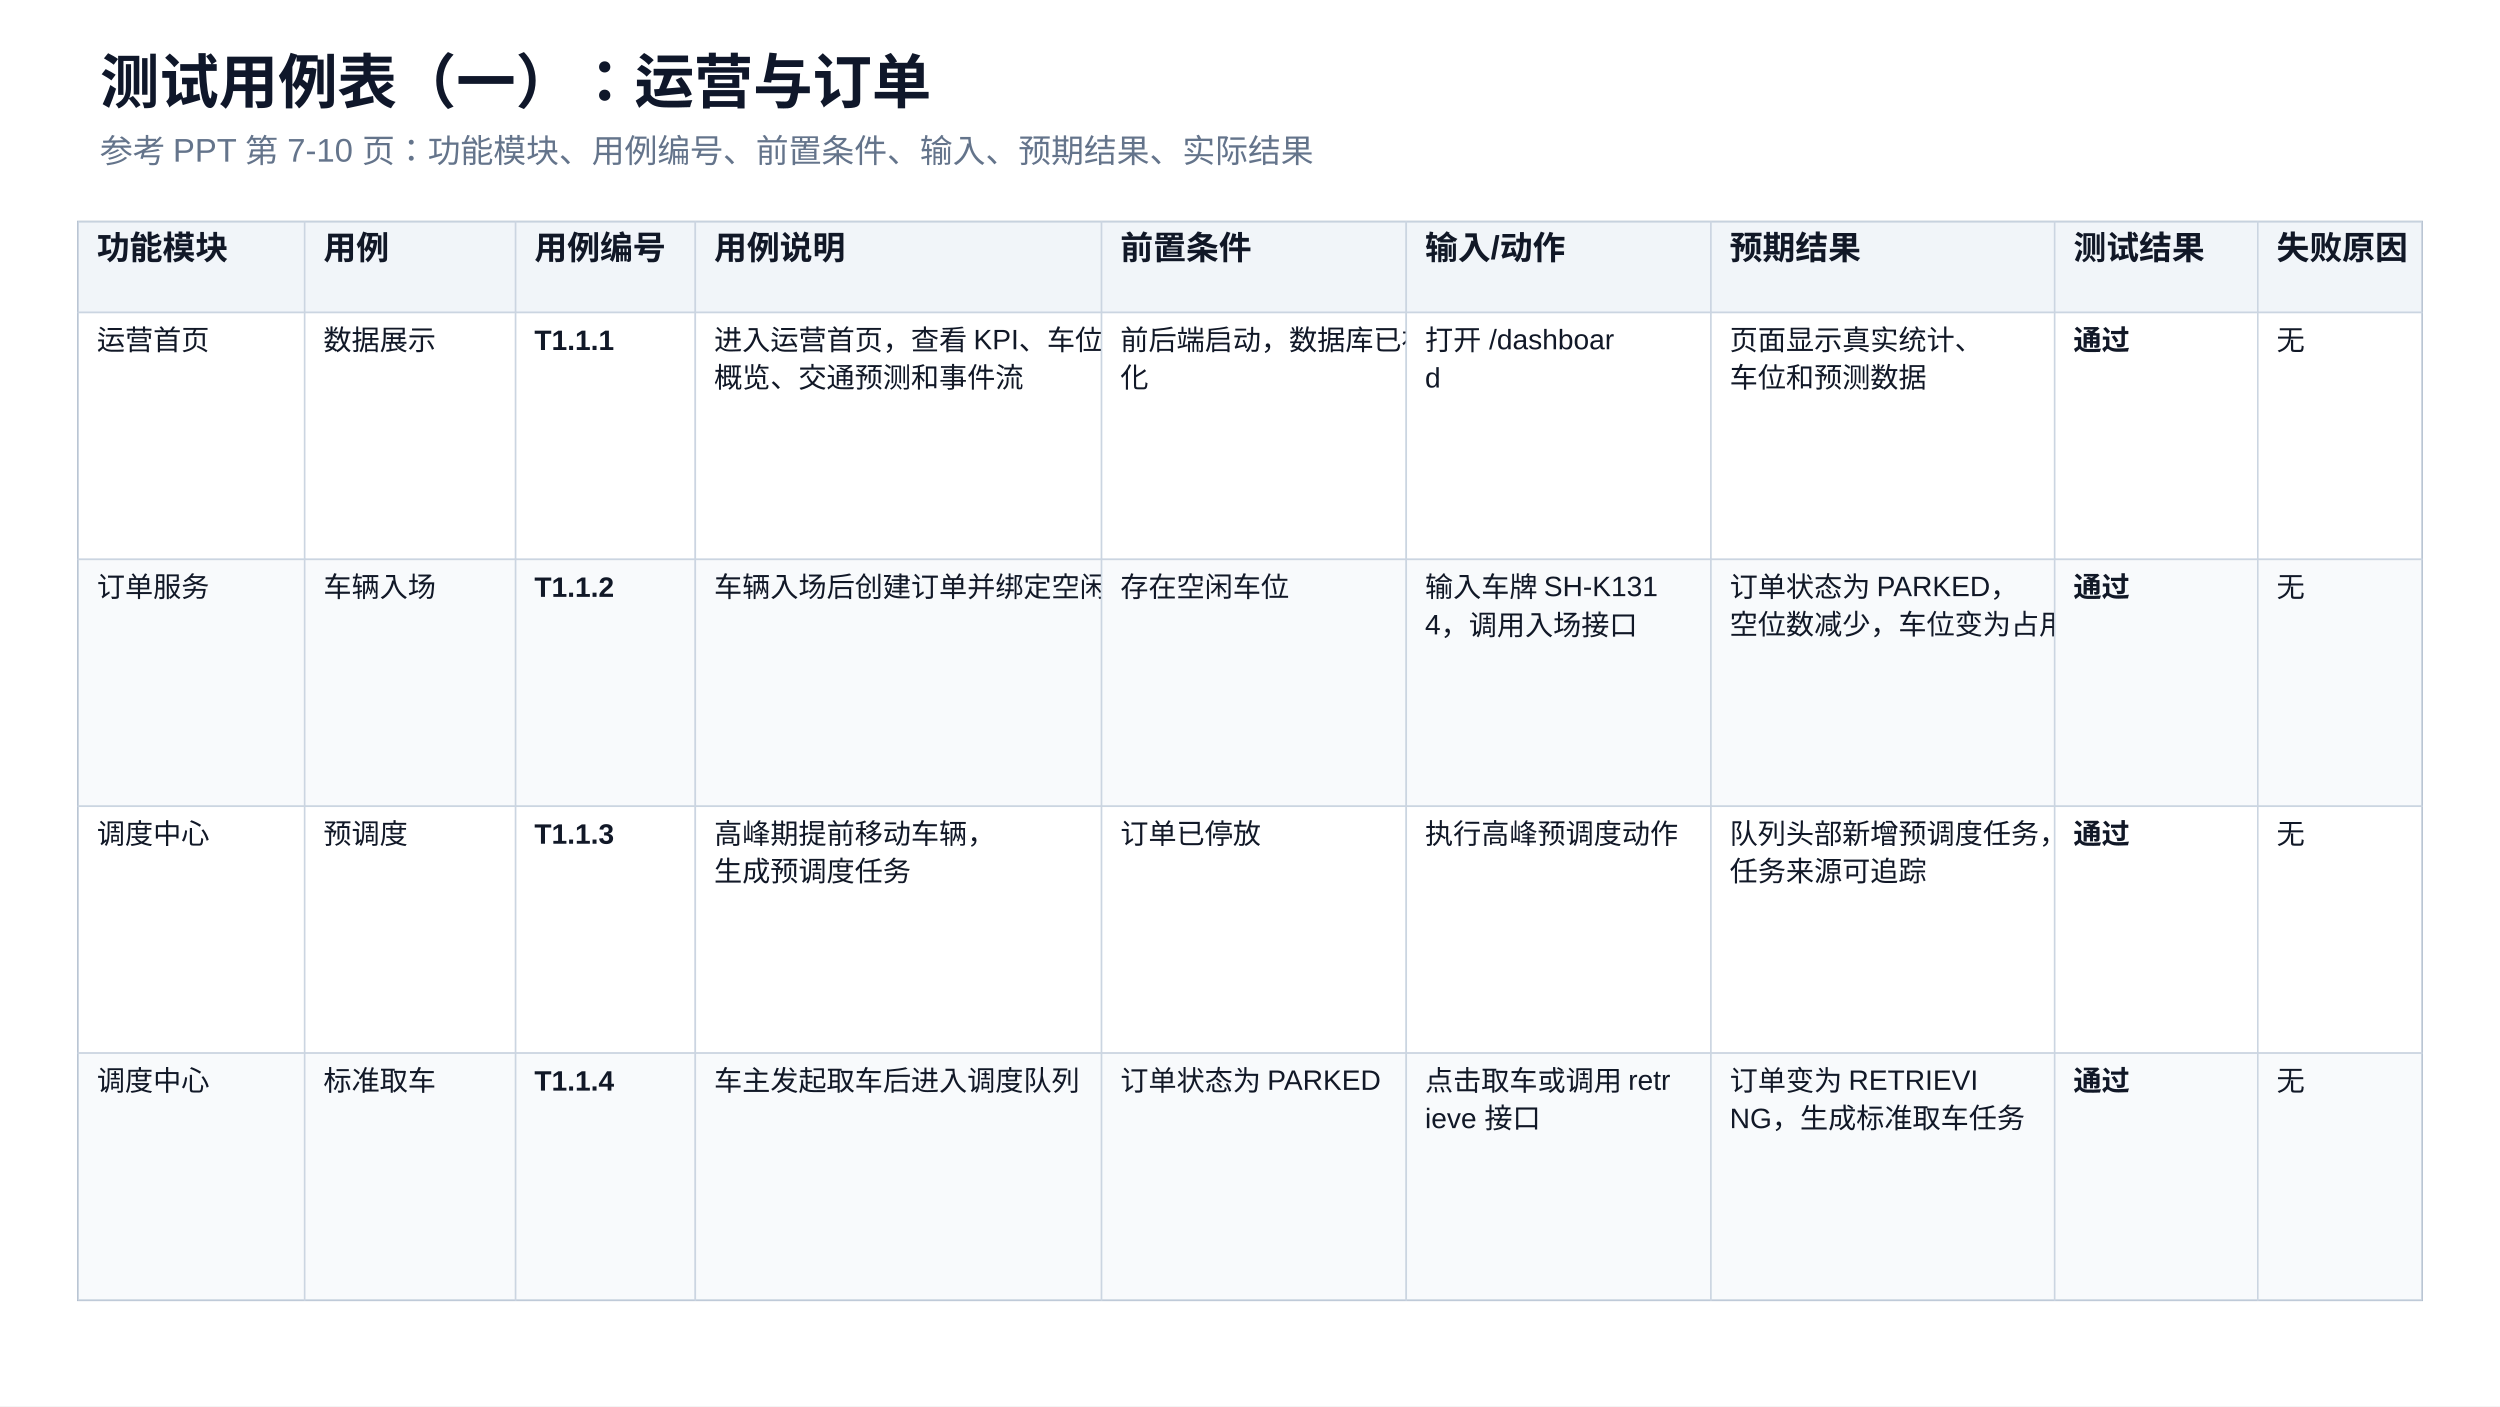
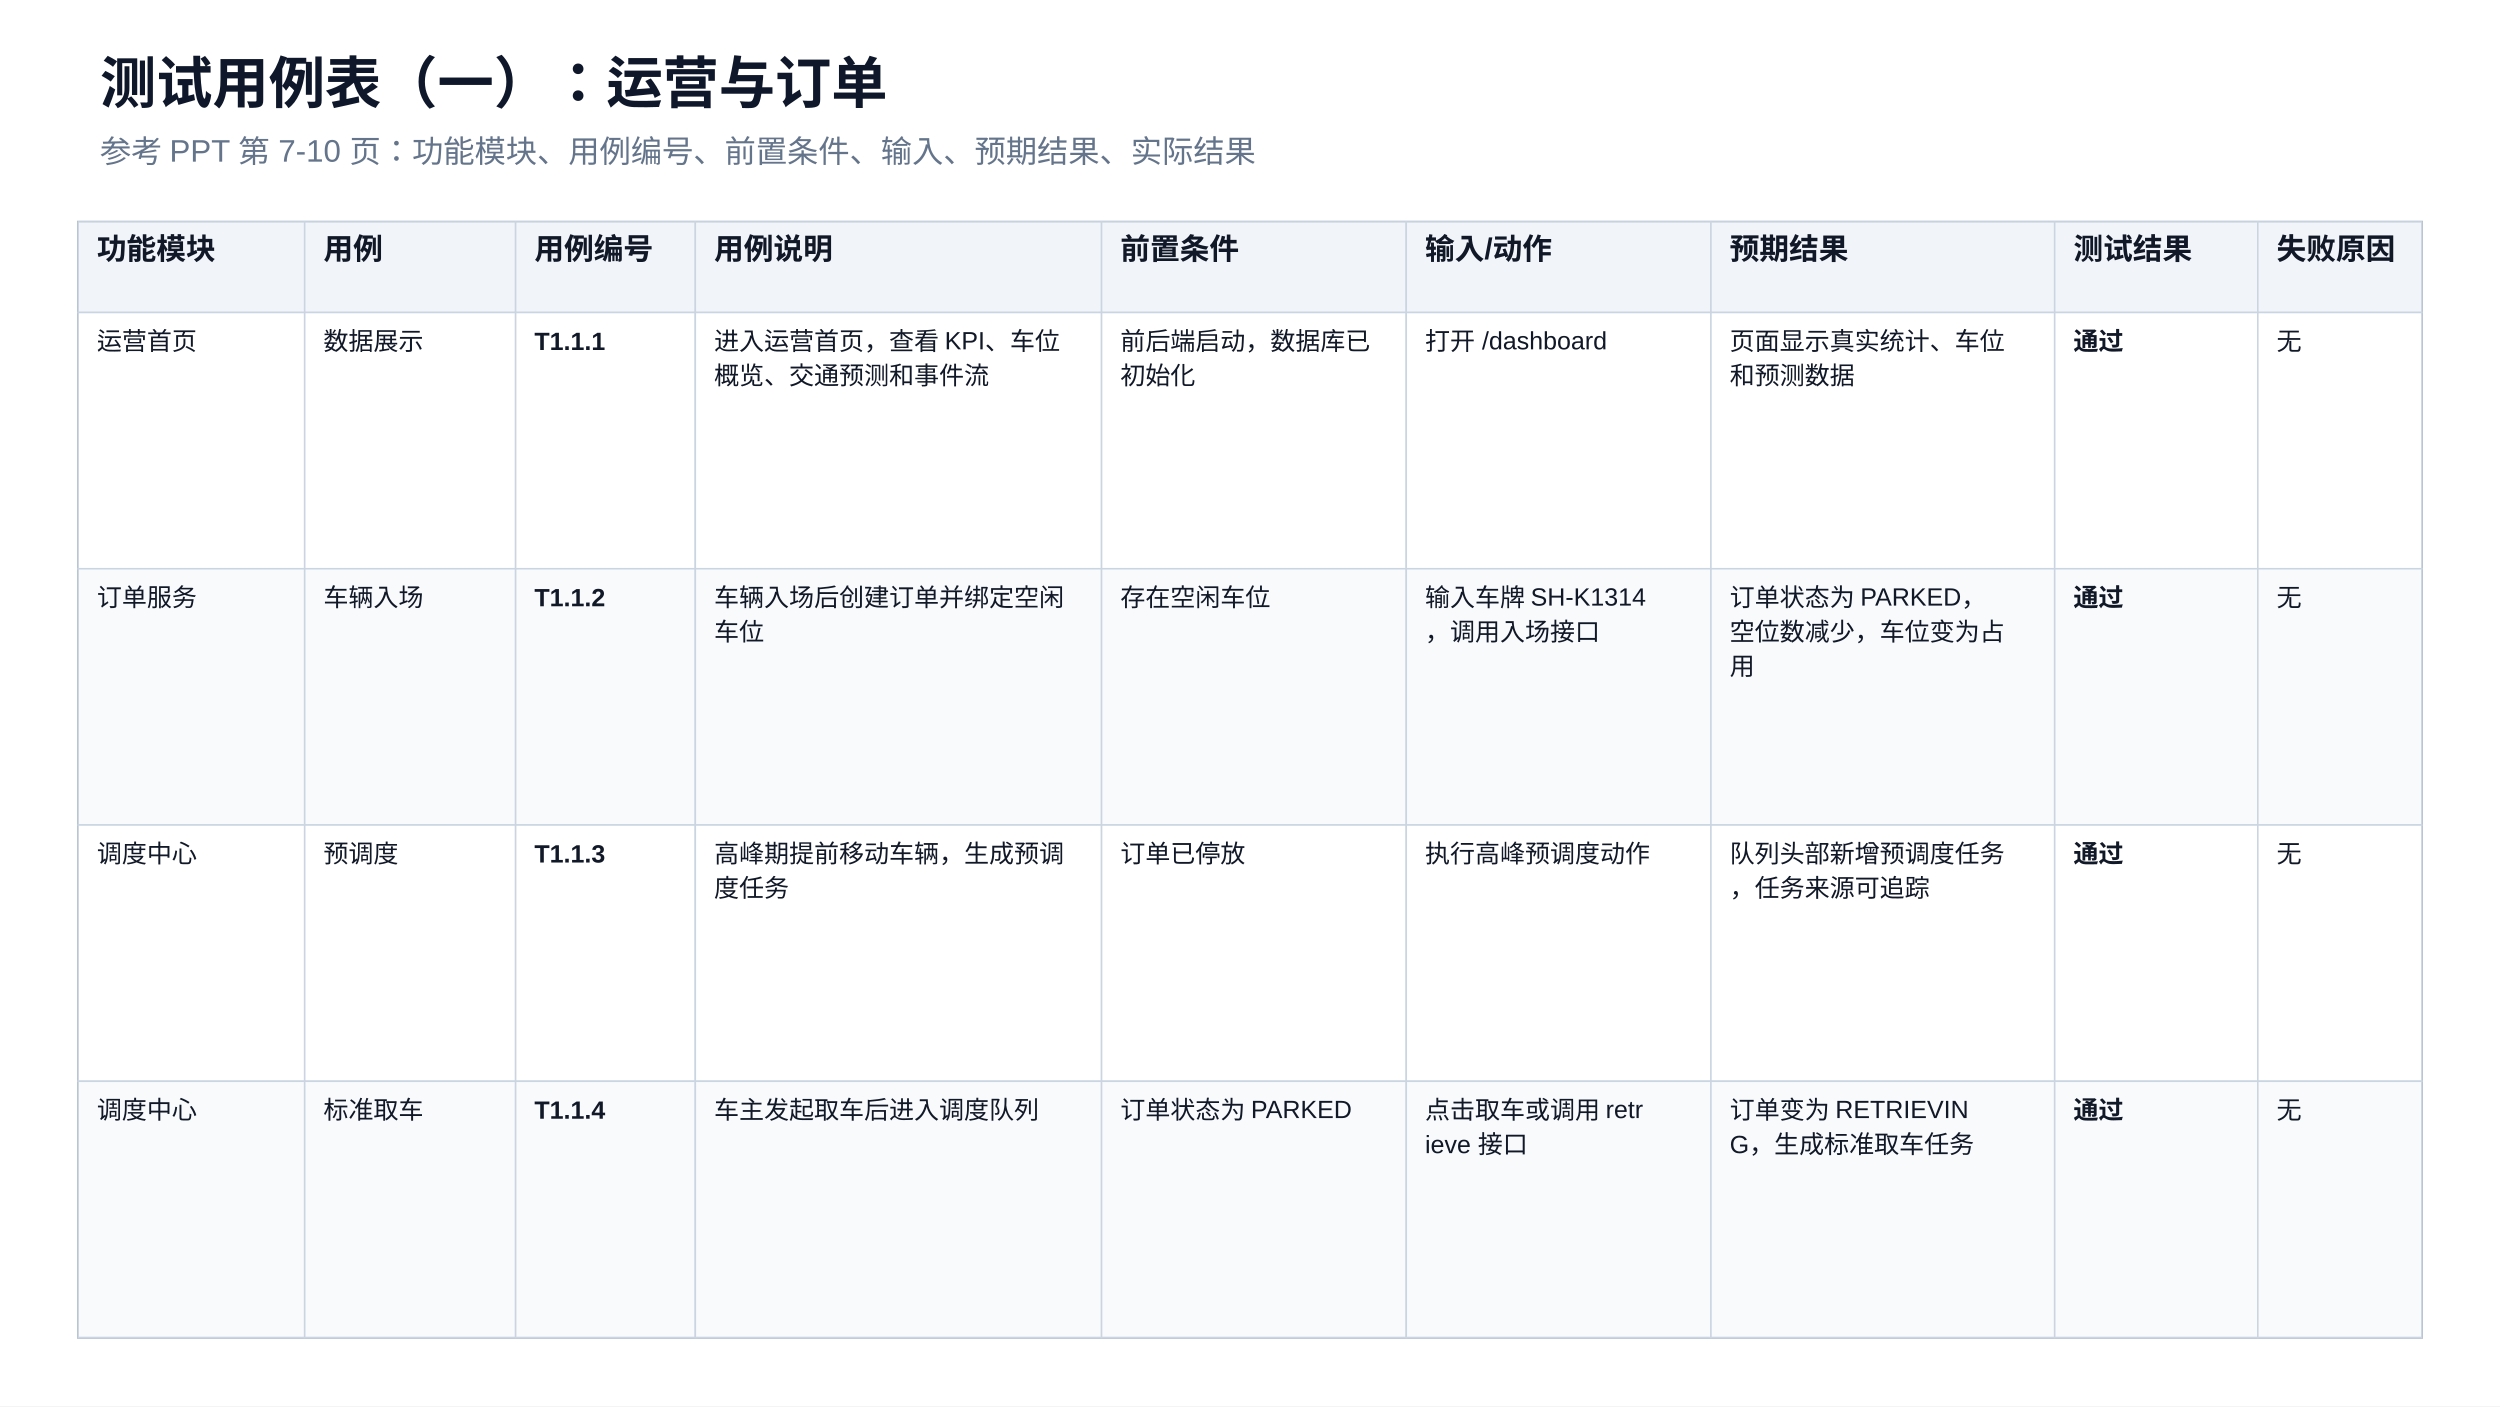
<svg xmlns="http://www.w3.org/2000/svg" width="1600" height="900" viewBox="0 0 1600 900">
  <rect width="1600" height="900" fill="#ffffff" />
-   <text x="64" y="66" font-size="38" font-weight="700" fill="#0f172a" font-family="Microsoft YaHei, SimHei, Arial">测试用例表（一）：运营与订单</text>
-   <text x="64" y="104" font-size="21" fill="#64748b" font-family="Microsoft YaHei, SimHei, Arial">参考 PPT 第 7-10 页：功能模块、用例编号、前置条件、输入、预期结果、实际结果</text>
-   <rect x="50" y="142" width="1500" height="690" fill="none" stroke="#94a3b8" stroke-width="1.4" />
+   <text x="64" y="66" font-size="36" font-weight="700" fill="#0f172a" font-family="Microsoft YaHei, SimHei, Arial">测试用例表（一）：运营与订单</text>
+   <text x="64" y="104" font-size="20" fill="#64748b" font-family="Microsoft YaHei, SimHei, Arial">参考 PPT 第 7-10 页：功能模块、用例编号、前置条件、输入、预期结果、实际结果</text>
+   <rect x="50" y="142" width="1500" height="714" fill="none" stroke="#94a3b8" stroke-width="1.4" />
  <rect x="50" y="142" width="145" height="58" fill="#f1f5f9" stroke="#cbd5e1" stroke-width="1" />
-   <text x="62" y="166" font-size="21" font-weight="700" fill="#111827" font-family="Microsoft YaHei, SimSun, Arial" text-anchor="start">功能模块</text>
+   <text x="62" y="166" font-size="19" font-weight="700" fill="#111827" font-family="Microsoft YaHei, SimSun, Arial" text-anchor="start">功能模块</text>
  <rect x="195" y="142" width="135" height="58" fill="#f1f5f9" stroke="#cbd5e1" stroke-width="1" />
-   <text x="207" y="166" font-size="21" font-weight="700" fill="#111827" font-family="Microsoft YaHei, SimSun, Arial" text-anchor="start">用例</text>
+   <text x="207" y="166" font-size="19" font-weight="700" fill="#111827" font-family="Microsoft YaHei, SimSun, Arial" text-anchor="start">用例</text>
  <rect x="330" y="142" width="115" height="58" fill="#f1f5f9" stroke="#cbd5e1" stroke-width="1" />
-   <text x="342" y="166" font-size="21" font-weight="700" fill="#111827" font-family="Microsoft YaHei, SimSun, Arial" text-anchor="start">用例编号</text>
+   <text x="342" y="166" font-size="19" font-weight="700" fill="#111827" font-family="Microsoft YaHei, SimSun, Arial" text-anchor="start">用例编号</text>
  <rect x="445" y="142" width="260" height="58" fill="#f1f5f9" stroke="#cbd5e1" stroke-width="1" />
-   <text x="457" y="166" font-size="21" font-weight="700" fill="#111827" font-family="Microsoft YaHei, SimSun, Arial" text-anchor="start">用例说明</text>
+   <text x="457" y="166" font-size="19" font-weight="700" fill="#111827" font-family="Microsoft YaHei, SimSun, Arial" text-anchor="start">用例说明</text>
  <rect x="705" y="142" width="195" height="58" fill="#f1f5f9" stroke="#cbd5e1" stroke-width="1" />
-   <text x="717" y="166" font-size="21" font-weight="700" fill="#111827" font-family="Microsoft YaHei, SimSun, Arial" text-anchor="start">前置条件</text>
+   <text x="717" y="166" font-size="19" font-weight="700" fill="#111827" font-family="Microsoft YaHei, SimSun, Arial" text-anchor="start">前置条件</text>
  <rect x="900" y="142" width="195" height="58" fill="#f1f5f9" stroke="#cbd5e1" stroke-width="1" />
-   <text x="912" y="166" font-size="21" font-weight="700" fill="#111827" font-family="Microsoft YaHei, SimSun, Arial" text-anchor="start">输入/动作</text>
+   <text x="912" y="166" font-size="19" font-weight="700" fill="#111827" font-family="Microsoft YaHei, SimSun, Arial" text-anchor="start">输入/动作</text>
  <rect x="1095" y="142" width="220" height="58" fill="#f1f5f9" stroke="#cbd5e1" stroke-width="1" />
-   <text x="1107" y="166" font-size="21" font-weight="700" fill="#111827" font-family="Microsoft YaHei, SimSun, Arial" text-anchor="start">预期结果</text>
+   <text x="1107" y="166" font-size="19" font-weight="700" fill="#111827" font-family="Microsoft YaHei, SimSun, Arial" text-anchor="start">预期结果</text>
  <rect x="1315" y="142" width="130" height="58" fill="#f1f5f9" stroke="#cbd5e1" stroke-width="1" />
-   <text x="1327" y="166" font-size="21" font-weight="700" fill="#111827" font-family="Microsoft YaHei, SimSun, Arial" text-anchor="start">测试结果</text>
+   <text x="1327" y="166" font-size="19" font-weight="700" fill="#111827" font-family="Microsoft YaHei, SimSun, Arial" text-anchor="start">测试结果</text>
  <rect x="1445" y="142" width="105" height="58" fill="#f1f5f9" stroke="#cbd5e1" stroke-width="1" />
-   <text x="1457" y="166" font-size="21" font-weight="700" fill="#111827" font-family="Microsoft YaHei, SimSun, Arial" text-anchor="start">失败原因</text>
-   <rect x="50" y="200" width="145" height="158" fill="#ffffff" stroke="#cbd5e1" stroke-width="1" />
-   <text x="62" y="224" font-size="18" font-weight="400" fill="#111827" font-family="Microsoft YaHei, SimSun, Arial" text-anchor="start">运营首页</text>
-   <rect x="195" y="200" width="135" height="158" fill="#ffffff" stroke="#cbd5e1" stroke-width="1" />
-   <text x="207" y="224" font-size="18" font-weight="400" fill="#111827" font-family="Microsoft YaHei, SimSun, Arial" text-anchor="start">数据展示</text>
-   <rect x="330" y="200" width="115" height="158" fill="#ffffff" stroke="#cbd5e1" stroke-width="1" />
-   <text x="342" y="224" font-size="18" font-weight="700" fill="#111827" font-family="Microsoft YaHei, SimSun, Arial" text-anchor="start">T1.1.1</text>
-   <rect x="445" y="200" width="260" height="158" fill="#ffffff" stroke="#cbd5e1" stroke-width="1" />
-   <text x="457" y="224" font-size="18" font-weight="400" fill="#111827" font-family="Microsoft YaHei, SimSun, Arial" text-anchor="start">进入运营首页，查看 KPI、车位</text>
-   <text x="457" y="248" font-size="18" font-weight="400" fill="#111827" font-family="Microsoft YaHei, SimSun, Arial" text-anchor="start">概览、交通预测和事件流</text>
-   <rect x="705" y="200" width="195" height="158" fill="#ffffff" stroke="#cbd5e1" stroke-width="1" />
-   <text x="717" y="224" font-size="18" font-weight="400" fill="#111827" font-family="Microsoft YaHei, SimSun, Arial" text-anchor="start">前后端启动，数据库已初始</text>
-   <text x="717" y="248" font-size="18" font-weight="400" fill="#111827" font-family="Microsoft YaHei, SimSun, Arial" text-anchor="start">化</text>
-   <rect x="900" y="200" width="195" height="158" fill="#ffffff" stroke="#cbd5e1" stroke-width="1" />
-   <text x="912" y="224" font-size="18" font-weight="400" fill="#111827" font-family="Microsoft YaHei, SimSun, Arial" text-anchor="start">打开 /dashboar</text>
-   <text x="912" y="248" font-size="18" font-weight="400" fill="#111827" font-family="Microsoft YaHei, SimSun, Arial" text-anchor="start">d</text>
-   <rect x="1095" y="200" width="220" height="158" fill="#ffffff" stroke="#cbd5e1" stroke-width="1" />
-   <text x="1107" y="224" font-size="18" font-weight="400" fill="#111827" font-family="Microsoft YaHei, SimSun, Arial" text-anchor="start">页面显示真实统计、</text>
-   <text x="1107" y="248" font-size="18" font-weight="400" fill="#111827" font-family="Microsoft YaHei, SimSun, Arial" text-anchor="start">车位和预测数据</text>
-   <rect x="1315" y="200" width="130" height="158" fill="#ffffff" stroke="#cbd5e1" stroke-width="1" />
-   <text x="1327" y="224" font-size="18" font-weight="700" fill="#111827" font-family="Microsoft YaHei, SimSun, Arial" text-anchor="start">通过</text>
-   <rect x="1445" y="200" width="105" height="158" fill="#ffffff" stroke="#cbd5e1" stroke-width="1" />
-   <text x="1457" y="224" font-size="18" font-weight="400" fill="#111827" font-family="Microsoft YaHei, SimSun, Arial" text-anchor="start">无</text>
-   <rect x="50" y="358" width="145" height="158" fill="#f8fafc" stroke="#cbd5e1" stroke-width="1" />
-   <text x="62" y="382" font-size="18" font-weight="400" fill="#111827" font-family="Microsoft YaHei, SimSun, Arial" text-anchor="start">订单服务</text>
-   <rect x="195" y="358" width="135" height="158" fill="#f8fafc" stroke="#cbd5e1" stroke-width="1" />
-   <text x="207" y="382" font-size="18" font-weight="400" fill="#111827" font-family="Microsoft YaHei, SimSun, Arial" text-anchor="start">车辆入场</text>
-   <rect x="330" y="358" width="115" height="158" fill="#f8fafc" stroke="#cbd5e1" stroke-width="1" />
-   <text x="342" y="382" font-size="18" font-weight="700" fill="#111827" font-family="Microsoft YaHei, SimSun, Arial" text-anchor="start">T1.1.2</text>
-   <rect x="445" y="358" width="260" height="158" fill="#f8fafc" stroke="#cbd5e1" stroke-width="1" />
-   <text x="457" y="382" font-size="18" font-weight="400" fill="#111827" font-family="Microsoft YaHei, SimSun, Arial" text-anchor="start">车辆入场后创建订单并绑定空闲车位</text>
-   <rect x="705" y="358" width="195" height="158" fill="#f8fafc" stroke="#cbd5e1" stroke-width="1" />
-   <text x="717" y="382" font-size="18" font-weight="400" fill="#111827" font-family="Microsoft YaHei, SimSun, Arial" text-anchor="start">存在空闲车位</text>
-   <rect x="900" y="358" width="195" height="158" fill="#f8fafc" stroke="#cbd5e1" stroke-width="1" />
-   <text x="912" y="382" font-size="18" font-weight="400" fill="#111827" font-family="Microsoft YaHei, SimSun, Arial" text-anchor="start">输入车牌 SH-K131</text>
-   <text x="912" y="406" font-size="18" font-weight="400" fill="#111827" font-family="Microsoft YaHei, SimSun, Arial" text-anchor="start">4，调用入场接口</text>
-   <rect x="1095" y="358" width="220" height="158" fill="#f8fafc" stroke="#cbd5e1" stroke-width="1" />
-   <text x="1107" y="382" font-size="18" font-weight="400" fill="#111827" font-family="Microsoft YaHei, SimSun, Arial" text-anchor="start">订单状态为 PARKED，</text>
-   <text x="1107" y="406" font-size="18" font-weight="400" fill="#111827" font-family="Microsoft YaHei, SimSun, Arial" text-anchor="start">空位数减少，车位变为占用</text>
-   <rect x="1315" y="358" width="130" height="158" fill="#f8fafc" stroke="#cbd5e1" stroke-width="1" />
-   <text x="1327" y="382" font-size="18" font-weight="700" fill="#111827" font-family="Microsoft YaHei, SimSun, Arial" text-anchor="start">通过</text>
-   <rect x="1445" y="358" width="105" height="158" fill="#f8fafc" stroke="#cbd5e1" stroke-width="1" />
-   <text x="1457" y="382" font-size="18" font-weight="400" fill="#111827" font-family="Microsoft YaHei, SimSun, Arial" text-anchor="start">无</text>
-   <rect x="50" y="516" width="145" height="158" fill="#ffffff" stroke="#cbd5e1" stroke-width="1" />
-   <text x="62" y="540" font-size="18" font-weight="400" fill="#111827" font-family="Microsoft YaHei, SimSun, Arial" text-anchor="start">调度中心</text>
-   <rect x="195" y="516" width="135" height="158" fill="#ffffff" stroke="#cbd5e1" stroke-width="1" />
-   <text x="207" y="540" font-size="18" font-weight="400" fill="#111827" font-family="Microsoft YaHei, SimSun, Arial" text-anchor="start">预调度</text>
-   <rect x="330" y="516" width="115" height="158" fill="#ffffff" stroke="#cbd5e1" stroke-width="1" />
-   <text x="342" y="540" font-size="18" font-weight="700" fill="#111827" font-family="Microsoft YaHei, SimSun, Arial" text-anchor="start">T1.1.3</text>
-   <rect x="445" y="516" width="260" height="158" fill="#ffffff" stroke="#cbd5e1" stroke-width="1" />
-   <text x="457" y="540" font-size="18" font-weight="400" fill="#111827" font-family="Microsoft YaHei, SimSun, Arial" text-anchor="start">高峰期提前移动车辆，</text>
-   <text x="457" y="564" font-size="18" font-weight="400" fill="#111827" font-family="Microsoft YaHei, SimSun, Arial" text-anchor="start">生成预调度任务</text>
-   <rect x="705" y="516" width="195" height="158" fill="#ffffff" stroke="#cbd5e1" stroke-width="1" />
-   <text x="717" y="540" font-size="18" font-weight="400" fill="#111827" font-family="Microsoft YaHei, SimSun, Arial" text-anchor="start">订单已停放</text>
-   <rect x="900" y="516" width="195" height="158" fill="#ffffff" stroke="#cbd5e1" stroke-width="1" />
-   <text x="912" y="540" font-size="18" font-weight="400" fill="#111827" font-family="Microsoft YaHei, SimSun, Arial" text-anchor="start">执行高峰预调度动作</text>
-   <rect x="1095" y="516" width="220" height="158" fill="#ffffff" stroke="#cbd5e1" stroke-width="1" />
-   <text x="1107" y="540" font-size="18" font-weight="400" fill="#111827" font-family="Microsoft YaHei, SimSun, Arial" text-anchor="start">队列头部新增预调度任务，</text>
-   <text x="1107" y="564" font-size="18" font-weight="400" fill="#111827" font-family="Microsoft YaHei, SimSun, Arial" text-anchor="start">任务来源可追踪</text>
-   <rect x="1315" y="516" width="130" height="158" fill="#ffffff" stroke="#cbd5e1" stroke-width="1" />
-   <text x="1327" y="540" font-size="18" font-weight="700" fill="#111827" font-family="Microsoft YaHei, SimSun, Arial" text-anchor="start">通过</text>
-   <rect x="1445" y="516" width="105" height="158" fill="#ffffff" stroke="#cbd5e1" stroke-width="1" />
-   <text x="1457" y="540" font-size="18" font-weight="400" fill="#111827" font-family="Microsoft YaHei, SimSun, Arial" text-anchor="start">无</text>
-   <rect x="50" y="674" width="145" height="158" fill="#f8fafc" stroke="#cbd5e1" stroke-width="1" />
-   <text x="62" y="698" font-size="18" font-weight="400" fill="#111827" font-family="Microsoft YaHei, SimSun, Arial" text-anchor="start">调度中心</text>
-   <rect x="195" y="674" width="135" height="158" fill="#f8fafc" stroke="#cbd5e1" stroke-width="1" />
-   <text x="207" y="698" font-size="18" font-weight="400" fill="#111827" font-family="Microsoft YaHei, SimSun, Arial" text-anchor="start">标准取车</text>
-   <rect x="330" y="674" width="115" height="158" fill="#f8fafc" stroke="#cbd5e1" stroke-width="1" />
-   <text x="342" y="698" font-size="18" font-weight="700" fill="#111827" font-family="Microsoft YaHei, SimSun, Arial" text-anchor="start">T1.1.4</text>
-   <rect x="445" y="674" width="260" height="158" fill="#f8fafc" stroke="#cbd5e1" stroke-width="1" />
-   <text x="457" y="698" font-size="18" font-weight="400" fill="#111827" font-family="Microsoft YaHei, SimSun, Arial" text-anchor="start">车主发起取车后进入调度队列</text>
-   <rect x="705" y="674" width="195" height="158" fill="#f8fafc" stroke="#cbd5e1" stroke-width="1" />
-   <text x="717" y="698" font-size="18" font-weight="400" fill="#111827" font-family="Microsoft YaHei, SimSun, Arial" text-anchor="start">订单状态为 PARKED</text>
-   <rect x="900" y="674" width="195" height="158" fill="#f8fafc" stroke="#cbd5e1" stroke-width="1" />
-   <text x="912" y="698" font-size="18" font-weight="400" fill="#111827" font-family="Microsoft YaHei, SimSun, Arial" text-anchor="start">点击取车或调用 retr</text>
-   <text x="912" y="722" font-size="18" font-weight="400" fill="#111827" font-family="Microsoft YaHei, SimSun, Arial" text-anchor="start">ieve 接口</text>
-   <rect x="1095" y="674" width="220" height="158" fill="#f8fafc" stroke="#cbd5e1" stroke-width="1" />
-   <text x="1107" y="698" font-size="18" font-weight="400" fill="#111827" font-family="Microsoft YaHei, SimSun, Arial" text-anchor="start">订单变为 RETRIEVI</text>
-   <text x="1107" y="722" font-size="18" font-weight="400" fill="#111827" font-family="Microsoft YaHei, SimSun, Arial" text-anchor="start">NG，生成标准取车任务</text>
-   <rect x="1315" y="674" width="130" height="158" fill="#f8fafc" stroke="#cbd5e1" stroke-width="1" />
-   <text x="1327" y="698" font-size="18" font-weight="700" fill="#111827" font-family="Microsoft YaHei, SimSun, Arial" text-anchor="start">通过</text>
-   <rect x="1445" y="674" width="105" height="158" fill="#f8fafc" stroke="#cbd5e1" stroke-width="1" />
-   <text x="1457" y="698" font-size="18" font-weight="400" fill="#111827" font-family="Microsoft YaHei, SimSun, Arial" text-anchor="start">无</text>
+   <text x="1457" y="166" font-size="19" font-weight="700" fill="#111827" font-family="Microsoft YaHei, SimSun, Arial" text-anchor="start">失败原因</text>
+   <rect x="50" y="200" width="145" height="164" fill="#ffffff" stroke="#cbd5e1" stroke-width="1" />
+   <text x="62" y="224" font-size="16" font-weight="400" fill="#111827" font-family="Microsoft YaHei, SimSun, Arial" text-anchor="start">运营首页</text>
+   <rect x="195" y="200" width="135" height="164" fill="#ffffff" stroke="#cbd5e1" stroke-width="1" />
+   <text x="207" y="224" font-size="16" font-weight="400" fill="#111827" font-family="Microsoft YaHei, SimSun, Arial" text-anchor="start">数据展示</text>
+   <rect x="330" y="200" width="115" height="164" fill="#ffffff" stroke="#cbd5e1" stroke-width="1" />
+   <text x="342" y="224" font-size="16" font-weight="700" fill="#111827" font-family="Microsoft YaHei, SimSun, Arial" text-anchor="start">T1.1.1</text>
+   <rect x="445" y="200" width="260" height="164" fill="#ffffff" stroke="#cbd5e1" stroke-width="1" />
+   <text x="457" y="224" font-size="16" font-weight="400" fill="#111827" font-family="Microsoft YaHei, SimSun, Arial" text-anchor="start">进入运营首页，查看 KPI、车位</text>
+   <text x="457" y="246" font-size="16" font-weight="400" fill="#111827" font-family="Microsoft YaHei, SimSun, Arial" text-anchor="start">概览、交通预测和事件流</text>
+   <rect x="705" y="200" width="195" height="164" fill="#ffffff" stroke="#cbd5e1" stroke-width="1" />
+   <text x="717" y="224" font-size="16" font-weight="400" fill="#111827" font-family="Microsoft YaHei, SimSun, Arial" text-anchor="start">前后端启动，数据库已</text>
+   <text x="717" y="246" font-size="16" font-weight="400" fill="#111827" font-family="Microsoft YaHei, SimSun, Arial" text-anchor="start">初始化</text>
+   <rect x="900" y="200" width="195" height="164" fill="#ffffff" stroke="#cbd5e1" stroke-width="1" />
+   <text x="912" y="224" font-size="16" font-weight="400" fill="#111827" font-family="Microsoft YaHei, SimSun, Arial" text-anchor="start">打开 /dashboard</text>
+   <rect x="1095" y="200" width="220" height="164" fill="#ffffff" stroke="#cbd5e1" stroke-width="1" />
+   <text x="1107" y="224" font-size="16" font-weight="400" fill="#111827" font-family="Microsoft YaHei, SimSun, Arial" text-anchor="start">页面显示真实统计、车位</text>
+   <text x="1107" y="246" font-size="16" font-weight="400" fill="#111827" font-family="Microsoft YaHei, SimSun, Arial" text-anchor="start">和预测数据</text>
+   <rect x="1315" y="200" width="130" height="164" fill="#ffffff" stroke="#cbd5e1" stroke-width="1" />
+   <text x="1327" y="224" font-size="16" font-weight="700" fill="#111827" font-family="Microsoft YaHei, SimSun, Arial" text-anchor="start">通过</text>
+   <rect x="1445" y="200" width="105" height="164" fill="#ffffff" stroke="#cbd5e1" stroke-width="1" />
+   <text x="1457" y="224" font-size="16" font-weight="400" fill="#111827" font-family="Microsoft YaHei, SimSun, Arial" text-anchor="start">无</text>
+   <rect x="50" y="364" width="145" height="164" fill="#f8fafc" stroke="#cbd5e1" stroke-width="1" />
+   <text x="62" y="388" font-size="16" font-weight="400" fill="#111827" font-family="Microsoft YaHei, SimSun, Arial" text-anchor="start">订单服务</text>
+   <rect x="195" y="364" width="135" height="164" fill="#f8fafc" stroke="#cbd5e1" stroke-width="1" />
+   <text x="207" y="388" font-size="16" font-weight="400" fill="#111827" font-family="Microsoft YaHei, SimSun, Arial" text-anchor="start">车辆入场</text>
+   <rect x="330" y="364" width="115" height="164" fill="#f8fafc" stroke="#cbd5e1" stroke-width="1" />
+   <text x="342" y="388" font-size="16" font-weight="700" fill="#111827" font-family="Microsoft YaHei, SimSun, Arial" text-anchor="start">T1.1.2</text>
+   <rect x="445" y="364" width="260" height="164" fill="#f8fafc" stroke="#cbd5e1" stroke-width="1" />
+   <text x="457" y="388" font-size="16" font-weight="400" fill="#111827" font-family="Microsoft YaHei, SimSun, Arial" text-anchor="start">车辆入场后创建订单并绑定空闲</text>
+   <text x="457" y="410" font-size="16" font-weight="400" fill="#111827" font-family="Microsoft YaHei, SimSun, Arial" text-anchor="start">车位</text>
+   <rect x="705" y="364" width="195" height="164" fill="#f8fafc" stroke="#cbd5e1" stroke-width="1" />
+   <text x="717" y="388" font-size="16" font-weight="400" fill="#111827" font-family="Microsoft YaHei, SimSun, Arial" text-anchor="start">存在空闲车位</text>
+   <rect x="900" y="364" width="195" height="164" fill="#f8fafc" stroke="#cbd5e1" stroke-width="1" />
+   <text x="912" y="388" font-size="16" font-weight="400" fill="#111827" font-family="Microsoft YaHei, SimSun, Arial" text-anchor="start">输入车牌 SH-K1314</text>
+   <text x="912" y="410" font-size="16" font-weight="400" fill="#111827" font-family="Microsoft YaHei, SimSun, Arial" text-anchor="start">，调用入场接口</text>
+   <rect x="1095" y="364" width="220" height="164" fill="#f8fafc" stroke="#cbd5e1" stroke-width="1" />
+   <text x="1107" y="388" font-size="16" font-weight="400" fill="#111827" font-family="Microsoft YaHei, SimSun, Arial" text-anchor="start">订单状态为 PARKED，</text>
+   <text x="1107" y="410" font-size="16" font-weight="400" fill="#111827" font-family="Microsoft YaHei, SimSun, Arial" text-anchor="start">空位数减少，车位变为占</text>
+   <text x="1107" y="432" font-size="16" font-weight="400" fill="#111827" font-family="Microsoft YaHei, SimSun, Arial" text-anchor="start">用</text>
+   <rect x="1315" y="364" width="130" height="164" fill="#f8fafc" stroke="#cbd5e1" stroke-width="1" />
+   <text x="1327" y="388" font-size="16" font-weight="700" fill="#111827" font-family="Microsoft YaHei, SimSun, Arial" text-anchor="start">通过</text>
+   <rect x="1445" y="364" width="105" height="164" fill="#f8fafc" stroke="#cbd5e1" stroke-width="1" />
+   <text x="1457" y="388" font-size="16" font-weight="400" fill="#111827" font-family="Microsoft YaHei, SimSun, Arial" text-anchor="start">无</text>
+   <rect x="50" y="528" width="145" height="164" fill="#ffffff" stroke="#cbd5e1" stroke-width="1" />
+   <text x="62" y="552" font-size="16" font-weight="400" fill="#111827" font-family="Microsoft YaHei, SimSun, Arial" text-anchor="start">调度中心</text>
+   <rect x="195" y="528" width="135" height="164" fill="#ffffff" stroke="#cbd5e1" stroke-width="1" />
+   <text x="207" y="552" font-size="16" font-weight="400" fill="#111827" font-family="Microsoft YaHei, SimSun, Arial" text-anchor="start">预调度</text>
+   <rect x="330" y="528" width="115" height="164" fill="#ffffff" stroke="#cbd5e1" stroke-width="1" />
+   <text x="342" y="552" font-size="16" font-weight="700" fill="#111827" font-family="Microsoft YaHei, SimSun, Arial" text-anchor="start">T1.1.3</text>
+   <rect x="445" y="528" width="260" height="164" fill="#ffffff" stroke="#cbd5e1" stroke-width="1" />
+   <text x="457" y="552" font-size="16" font-weight="400" fill="#111827" font-family="Microsoft YaHei, SimSun, Arial" text-anchor="start">高峰期提前移动车辆，生成预调</text>
+   <text x="457" y="574" font-size="16" font-weight="400" fill="#111827" font-family="Microsoft YaHei, SimSun, Arial" text-anchor="start">度任务</text>
+   <rect x="705" y="528" width="195" height="164" fill="#ffffff" stroke="#cbd5e1" stroke-width="1" />
+   <text x="717" y="552" font-size="16" font-weight="400" fill="#111827" font-family="Microsoft YaHei, SimSun, Arial" text-anchor="start">订单已停放</text>
+   <rect x="900" y="528" width="195" height="164" fill="#ffffff" stroke="#cbd5e1" stroke-width="1" />
+   <text x="912" y="552" font-size="16" font-weight="400" fill="#111827" font-family="Microsoft YaHei, SimSun, Arial" text-anchor="start">执行高峰预调度动作</text>
+   <rect x="1095" y="528" width="220" height="164" fill="#ffffff" stroke="#cbd5e1" stroke-width="1" />
+   <text x="1107" y="552" font-size="16" font-weight="400" fill="#111827" font-family="Microsoft YaHei, SimSun, Arial" text-anchor="start">队列头部新增预调度任务</text>
+   <text x="1107" y="574" font-size="16" font-weight="400" fill="#111827" font-family="Microsoft YaHei, SimSun, Arial" text-anchor="start">，任务来源可追踪</text>
+   <rect x="1315" y="528" width="130" height="164" fill="#ffffff" stroke="#cbd5e1" stroke-width="1" />
+   <text x="1327" y="552" font-size="16" font-weight="700" fill="#111827" font-family="Microsoft YaHei, SimSun, Arial" text-anchor="start">通过</text>
+   <rect x="1445" y="528" width="105" height="164" fill="#ffffff" stroke="#cbd5e1" stroke-width="1" />
+   <text x="1457" y="552" font-size="16" font-weight="400" fill="#111827" font-family="Microsoft YaHei, SimSun, Arial" text-anchor="start">无</text>
+   <rect x="50" y="692" width="145" height="164" fill="#f8fafc" stroke="#cbd5e1" stroke-width="1" />
+   <text x="62" y="716" font-size="16" font-weight="400" fill="#111827" font-family="Microsoft YaHei, SimSun, Arial" text-anchor="start">调度中心</text>
+   <rect x="195" y="692" width="135" height="164" fill="#f8fafc" stroke="#cbd5e1" stroke-width="1" />
+   <text x="207" y="716" font-size="16" font-weight="400" fill="#111827" font-family="Microsoft YaHei, SimSun, Arial" text-anchor="start">标准取车</text>
+   <rect x="330" y="692" width="115" height="164" fill="#f8fafc" stroke="#cbd5e1" stroke-width="1" />
+   <text x="342" y="716" font-size="16" font-weight="700" fill="#111827" font-family="Microsoft YaHei, SimSun, Arial" text-anchor="start">T1.1.4</text>
+   <rect x="445" y="692" width="260" height="164" fill="#f8fafc" stroke="#cbd5e1" stroke-width="1" />
+   <text x="457" y="716" font-size="16" font-weight="400" fill="#111827" font-family="Microsoft YaHei, SimSun, Arial" text-anchor="start">车主发起取车后进入调度队列</text>
+   <rect x="705" y="692" width="195" height="164" fill="#f8fafc" stroke="#cbd5e1" stroke-width="1" />
+   <text x="717" y="716" font-size="16" font-weight="400" fill="#111827" font-family="Microsoft YaHei, SimSun, Arial" text-anchor="start">订单状态为 PARKED</text>
+   <rect x="900" y="692" width="195" height="164" fill="#f8fafc" stroke="#cbd5e1" stroke-width="1" />
+   <text x="912" y="716" font-size="16" font-weight="400" fill="#111827" font-family="Microsoft YaHei, SimSun, Arial" text-anchor="start">点击取车或调用 retr</text>
+   <text x="912" y="738" font-size="16" font-weight="400" fill="#111827" font-family="Microsoft YaHei, SimSun, Arial" text-anchor="start">ieve 接口</text>
+   <rect x="1095" y="692" width="220" height="164" fill="#f8fafc" stroke="#cbd5e1" stroke-width="1" />
+   <text x="1107" y="716" font-size="16" font-weight="400" fill="#111827" font-family="Microsoft YaHei, SimSun, Arial" text-anchor="start">订单变为 RETRIEVIN</text>
+   <text x="1107" y="738" font-size="16" font-weight="400" fill="#111827" font-family="Microsoft YaHei, SimSun, Arial" text-anchor="start">G，生成标准取车任务</text>
+   <rect x="1315" y="692" width="130" height="164" fill="#f8fafc" stroke="#cbd5e1" stroke-width="1" />
+   <text x="1327" y="716" font-size="16" font-weight="700" fill="#111827" font-family="Microsoft YaHei, SimSun, Arial" text-anchor="start">通过</text>
+   <rect x="1445" y="692" width="105" height="164" fill="#f8fafc" stroke="#cbd5e1" stroke-width="1" />
+   <text x="1457" y="716" font-size="16" font-weight="400" fill="#111827" font-family="Microsoft YaHei, SimSun, Arial" text-anchor="start">无</text>
</svg>
